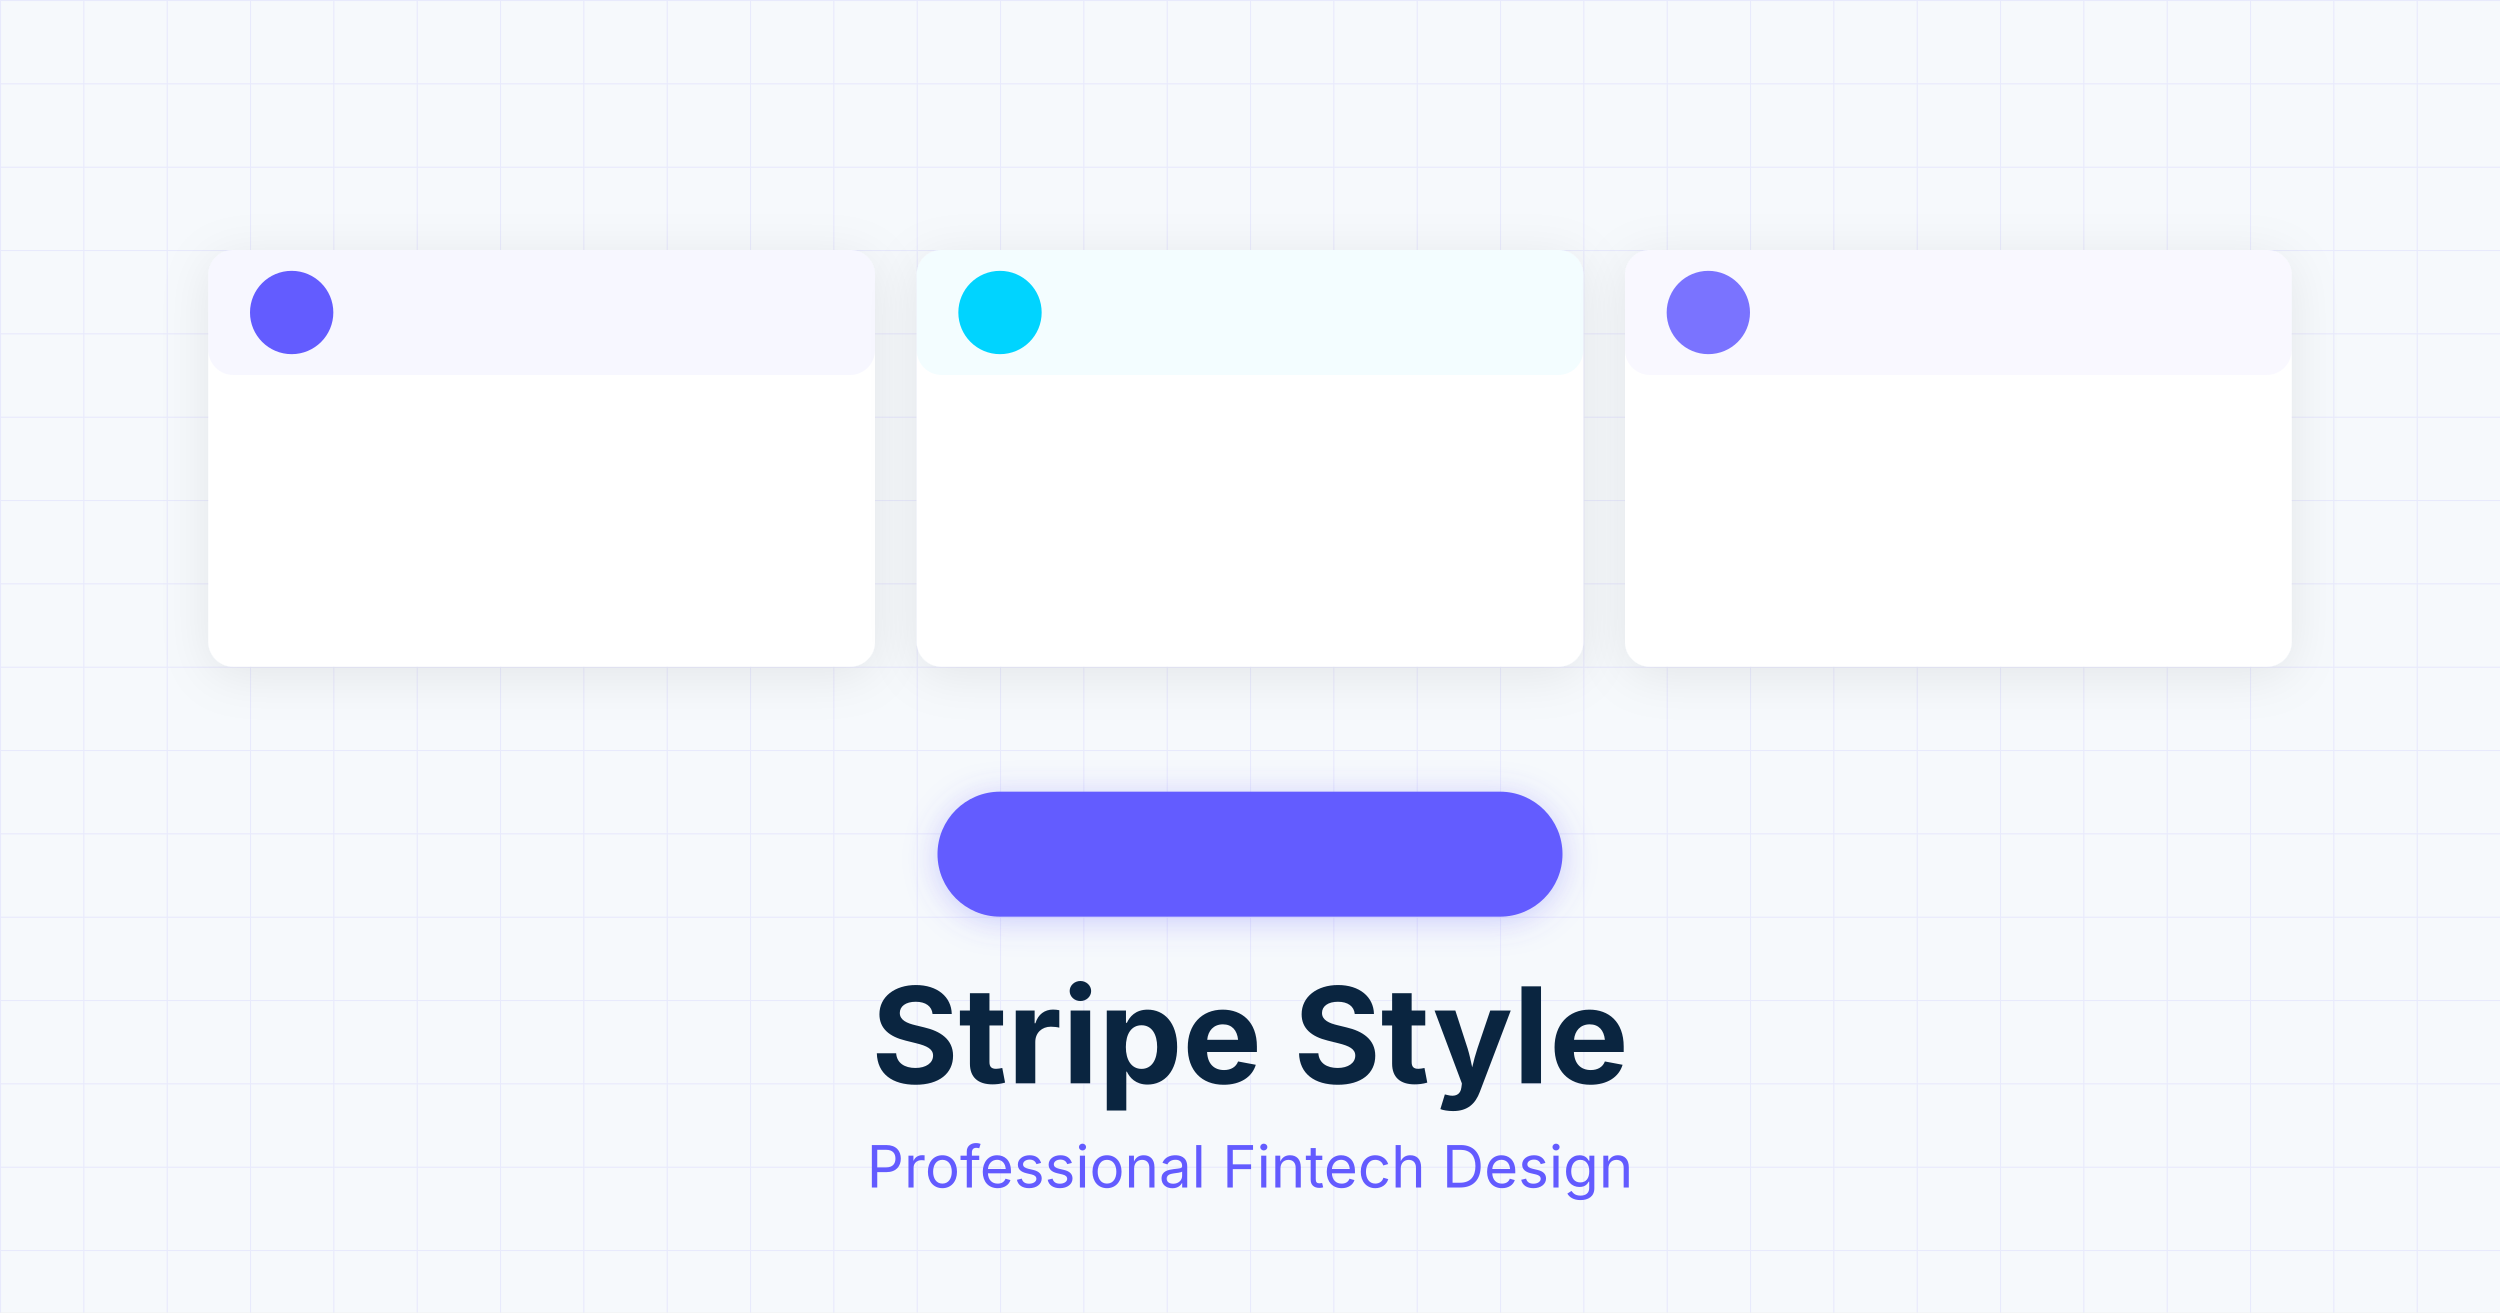
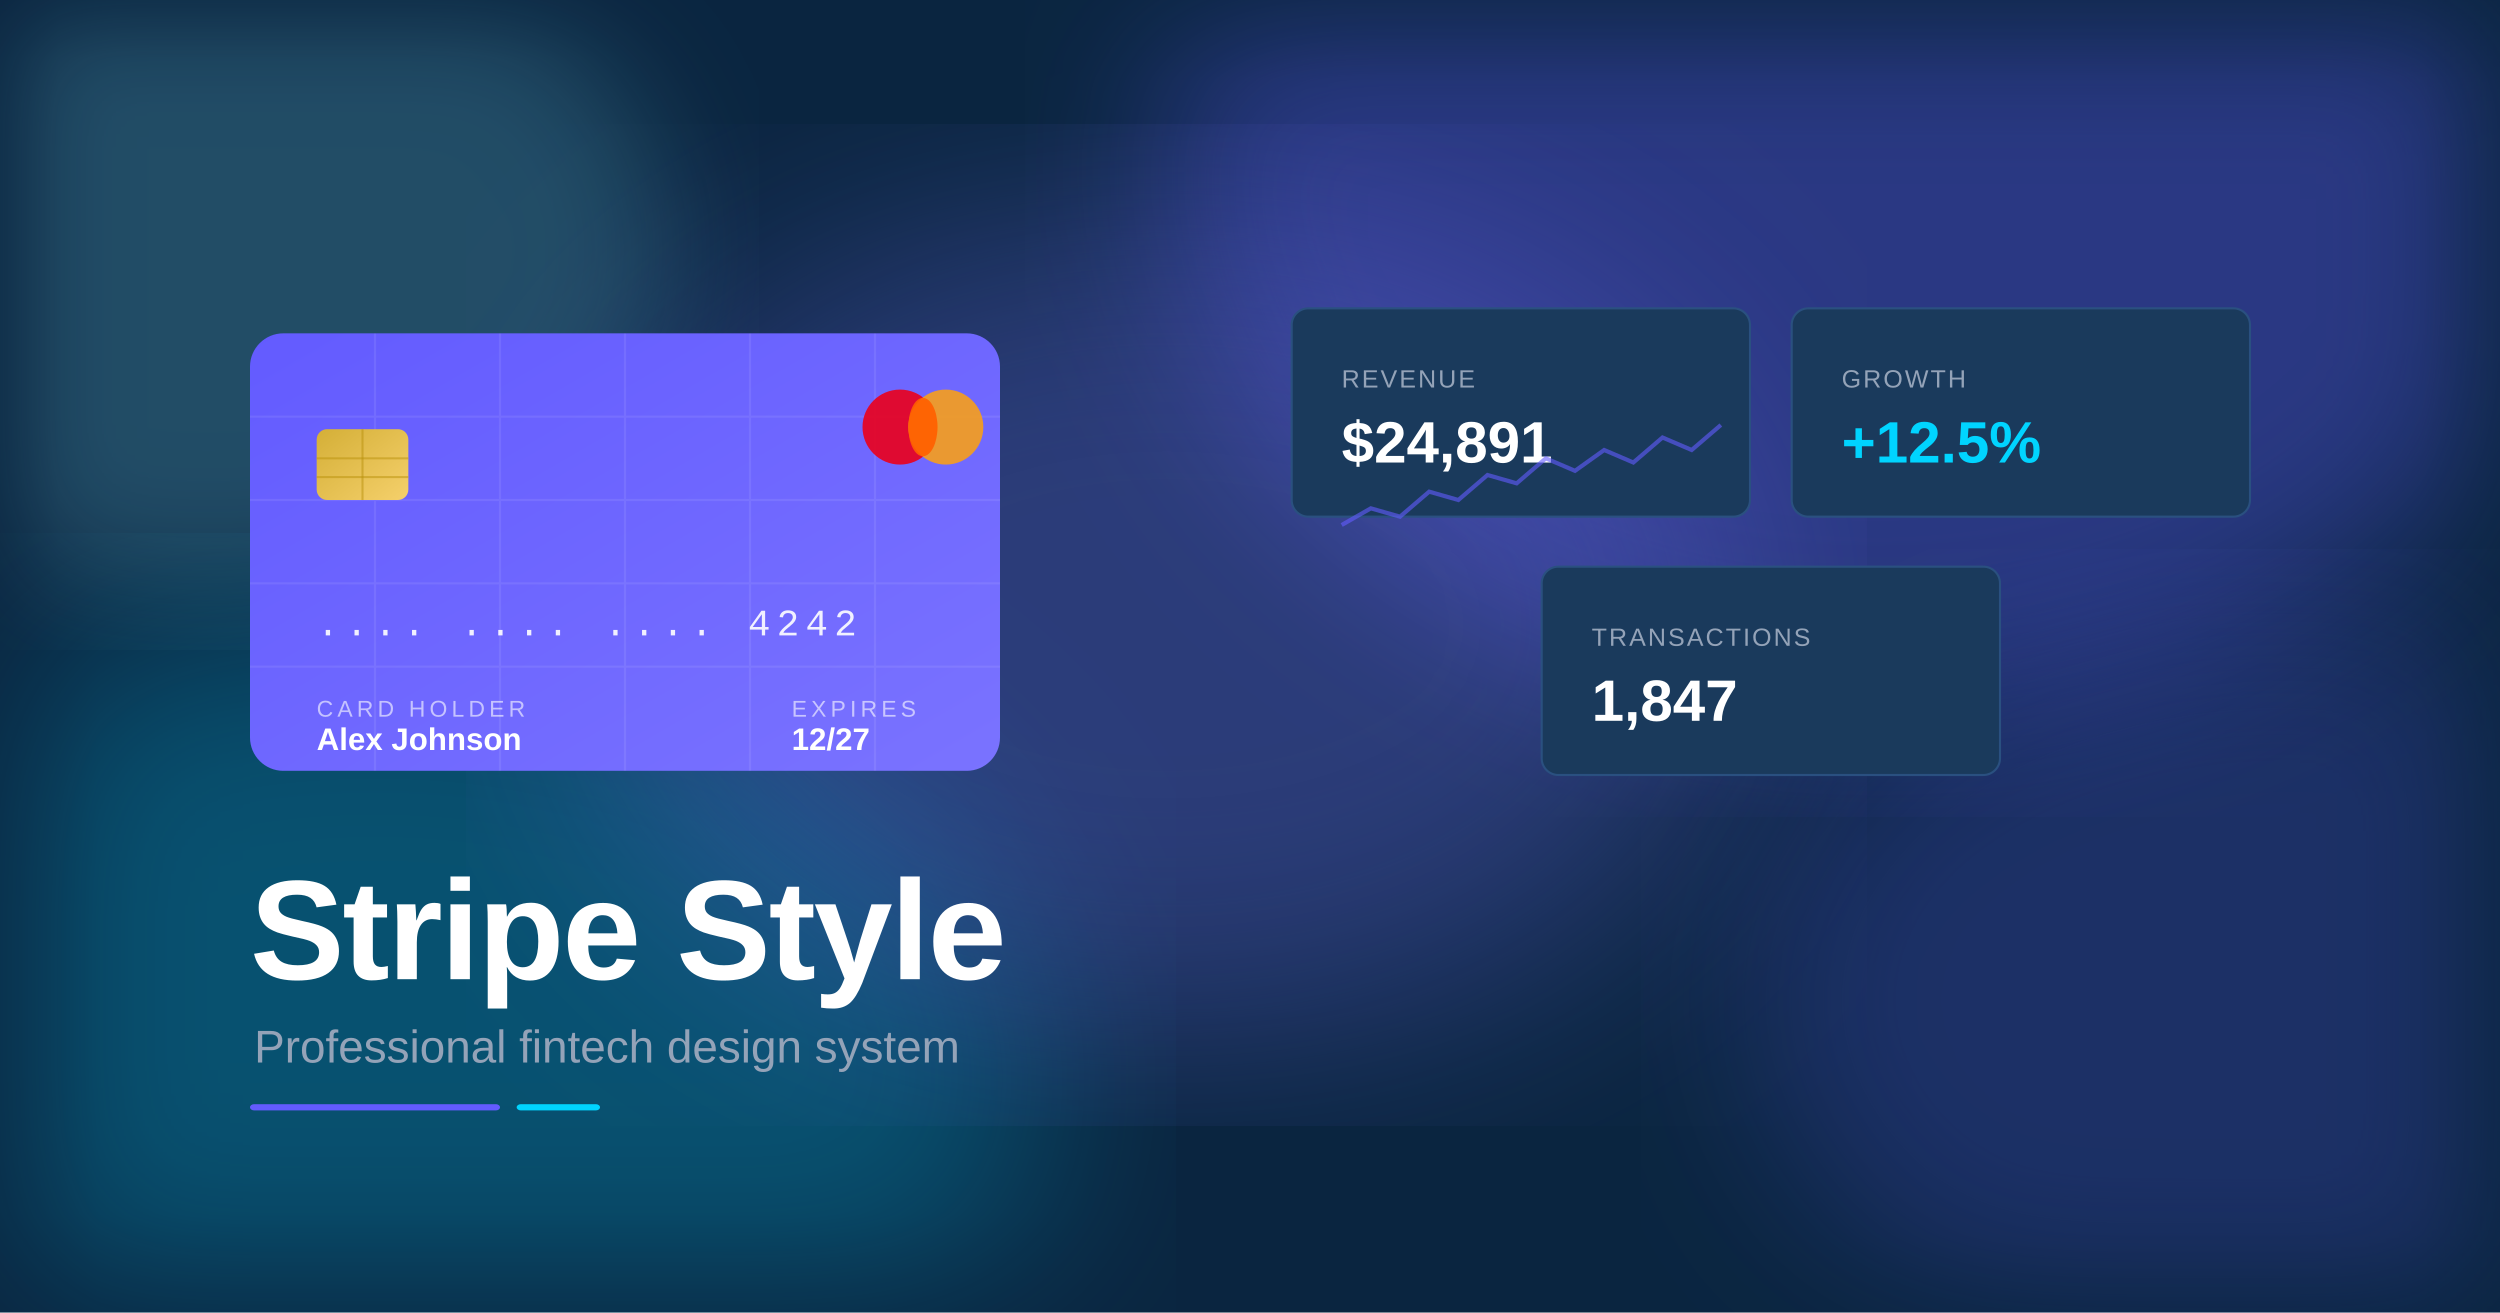
- <svg xmlns="http://www.w3.org/2000/svg" width="1200" height="630" fill="none" viewBox="0 0 1200 630">
+ <svg xmlns="http://www.w3.org/2000/svg" viewBox="0 0 1200 630" width="1200" height="630">
  <defs>
-     <pattern id="a" width="40" height="40" patternUnits="userSpaceOnUse">
-       <path stroke="#635bff" d="M40 0H0v40" opacity=".1" />
-     </pattern>
+     <filter id="blur-80">
+       <feGaussianBlur stdDeviation="40" />
+     </filter>
+     <filter id="blur-100">
+       <feGaussianBlur stdDeviation="50" />
+     </filter>
+     <filter id="blur-120">
+       <feGaussianBlur stdDeviation="60" />
+     </filter>
+     <filter id="blur-60">
+       <feGaussianBlur stdDeviation="30" />
+     </filter>
+     <linearGradient id="card-gradient" x1="0%" y1="0%" x2="100%" y2="100%">
+       <stop offset="0%" stop-color="#635bff" />
+       <stop offset="100%" stop-color="#7a73ff" />
+     </linearGradient>
+     <linearGradient id="chip-gradient" x1="0%" y1="0%" x2="100%" y2="100%">
+       <stop offset="0%" stop-color="#d4af37" />
+       <stop offset="100%" stop-color="#f5d06b" />
+     </linearGradient>
+     <clipPath id="card-clip">
+       <rect x="120" y="160" width="360" height="210" rx="16" />
+     </clipPath>
  </defs>
-   <path fill="#f6f9fc" d="M0 0h1200v630H0z" />
-   <path fill="url(#a)" d="M0 0h1200v630H0z" />
-   <g filter="drop-shadow(0 4px 12px rgba(0,0,0,0.08))">
-     <rect width="320" height="200" x="100" y="120" fill="#fff" rx="12" />
-     <rect width="320" height="60" x="100" y="120" fill="#635bff" fill-opacity=".05" rx="12" />
-     <circle cx="140" cy="150" r="20" fill="#635bff" />
+   <rect width="1200" height="630" fill="#0a2540" />
+   <ellipse cx="900" cy="80" rx="340" ry="260" fill="#635bff" opacity="0.35" filter="url(#blur-80)" />
+   <ellipse cx="180" cy="520" rx="320" ry="220" fill="#00d4ff" opacity="0.25" filter="url(#blur-100)" />
+   <ellipse cx="560" cy="300" rx="280" ry="200" fill="#7a73ff" opacity="0.3" filter="url(#blur-120)" />
+   <ellipse cx="100" cy="120" rx="220" ry="160" fill="#80e9ff" opacity="0.2" filter="url(#blur-60)" />
+   <ellipse cx="1100" cy="480" rx="260" ry="180" fill="#635bff" opacity="0.2" filter="url(#blur-80)" />
+   <rect x="120" y="160" width="360" height="210" rx="16" fill="url(#card-gradient)" />
+   <g clip-path="url(#card-clip)" opacity="0.08">
+     <line x1="120" y1="200" x2="480" y2="200" stroke="white" stroke-width="1" />
+     <line x1="120" y1="240" x2="480" y2="240" stroke="white" stroke-width="1" />
+     <line x1="120" y1="280" x2="480" y2="280" stroke="white" stroke-width="1" />
+     <line x1="120" y1="320" x2="480" y2="320" stroke="white" stroke-width="1" />
+     <line x1="180" y1="160" x2="180" y2="370" stroke="white" stroke-width="1" />
+     <line x1="240" y1="160" x2="240" y2="370" stroke="white" stroke-width="1" />
+     <line x1="300" y1="160" x2="300" y2="370" stroke="white" stroke-width="1" />
+     <line x1="360" y1="160" x2="360" y2="370" stroke="white" stroke-width="1" />
+     <line x1="420" y1="160" x2="420" y2="370" stroke="white" stroke-width="1" />
  </g>
-   <g filter="drop-shadow(0 4px 12px rgba(0,0,0,0.08))">
-     <rect width="320" height="200" x="440" y="120" fill="#fff" rx="12" />
-     <rect width="320" height="60" x="440" y="120" fill="#00d4ff" fill-opacity=".05" rx="12" />
-     <circle cx="480" cy="150" r="20" fill="#00d4ff" />
-   </g>
-   <g filter="drop-shadow(0 4px 12px rgba(0,0,0,0.08))">
-     <rect width="320" height="200" x="780" y="120" fill="#fff" rx="12" />
-     <rect width="320" height="60" x="780" y="120" fill="#7a73ff" fill-opacity=".05" rx="12" />
-     <circle cx="820" cy="150" r="20" fill="#7a73ff" />
-   </g>
-   <g filter="drop-shadow(0 2px 8px rgba(99,91,255,0.3))">
-     <rect width="300" height="60" x="450" y="380" fill="#635bff" rx="30" />
-   </g>
-   <text x="600" y="520" fill="#0a2540" font-family="system-ui, -apple-system, sans-serif" font-size="64" font-weight="700" text-anchor="middle">Stripe Style</text>
-   <text x="600" y="570" fill="#635bff" font-family="system-ui, -apple-system, sans-serif" font-size="28" text-anchor="middle">Professional Fintech Design</text>
+   <rect x="152" y="206" width="44" height="34" rx="5" fill="url(#chip-gradient)" />
+   <line x1="152" y1="220" x2="196" y2="220" stroke="#b8900a" stroke-width="1" opacity="0.5" />
+   <line x1="152" y1="229" x2="196" y2="229" stroke="#b8900a" stroke-width="1" opacity="0.5" />
+   <line x1="174" y1="206" x2="174" y2="240" stroke="#b8900a" stroke-width="1" opacity="0.5" />
+   <circle cx="432" cy="205" r="18" fill="#eb001b" opacity="0.9" />
+   <circle cx="454" cy="205" r="18" fill="#f79e1b" opacity="0.9" />
+   <ellipse cx="443" cy="205" rx="7" ry="14" fill="#ff5f00" opacity="0.9" />
+   <text x="152" y="305" font-family="'Courier New', monospace" font-size="18" fill="white" opacity="0.9" letter-spacing="3">....  ....  ....  4242</text>
+   <text x="152" y="344" font-family="Arial, sans-serif" font-size="11" fill="white" opacity="0.6" letter-spacing="2">CARD HOLDER</text>
+   <text x="152" y="360" font-family="Arial, sans-serif" font-size="15" fill="white" font-weight="600">Alex Johnson</text>
+   <text x="380" y="344" font-family="Arial, sans-serif" font-size="11" fill="white" opacity="0.6" letter-spacing="2">EXPIRES</text>
+   <text x="380" y="360" font-family="Arial, sans-serif" font-size="15" fill="white" font-weight="600">12/27</text>
+   <rect x="620" y="148" width="220" height="100" rx="8" fill="#1a3a5c" stroke="#2a5080" stroke-width="1" />
+   <text x="644" y="186" font-family="Arial, sans-serif" font-size="12" fill="#94a3b8" letter-spacing="1">REVENUE</text>
+   <text x="644" y="222" font-family="Arial, sans-serif" font-size="28" fill="white" font-weight="700">$24,891</text>
+   <rect x="860" y="148" width="220" height="100" rx="8" fill="#1a3a5c" stroke="#2a5080" stroke-width="1" />
+   <text x="884" y="186" font-family="Arial, sans-serif" font-size="12" fill="#94a3b8" letter-spacing="1">GROWTH</text>
+   <text x="884" y="222" font-family="Arial, sans-serif" font-size="28" fill="#00d4ff" font-weight="700">+12.5%</text>
+   <rect x="740" y="272" width="220" height="100" rx="8" fill="#1a3a5c" stroke="#2a5080" stroke-width="1" />
+   <text x="764" y="310" font-family="Arial, sans-serif" font-size="12" fill="#94a3b8" letter-spacing="1">TRANSACTIONS</text>
+   <text x="764" y="346" font-family="Arial, sans-serif" font-size="28" fill="white" font-weight="700">1,847</text>
+   <polyline points="644,252 658,244 672,248 686,236 700,240 714,228 728,232 742,220 756,226 770,216 784,222 798,210 812,216 826,204" stroke="#635bff" stroke-width="2" fill="none" opacity="0.6" />
+   <text x="120" y="470" font-family="Arial, sans-serif" font-size="68" fill="white" font-weight="700" letter-spacing="-1">Stripe Style</text>
+   <text x="122" y="510" font-family="Arial, sans-serif" font-size="22" fill="#94a3b8">Professional fintech design system</text>
+   <rect x="120" y="530" width="120" height="3" rx="2" fill="#635bff" />
+   <rect x="248" y="530" width="40" height="3" rx="2" fill="#00d4ff" />
</svg>
